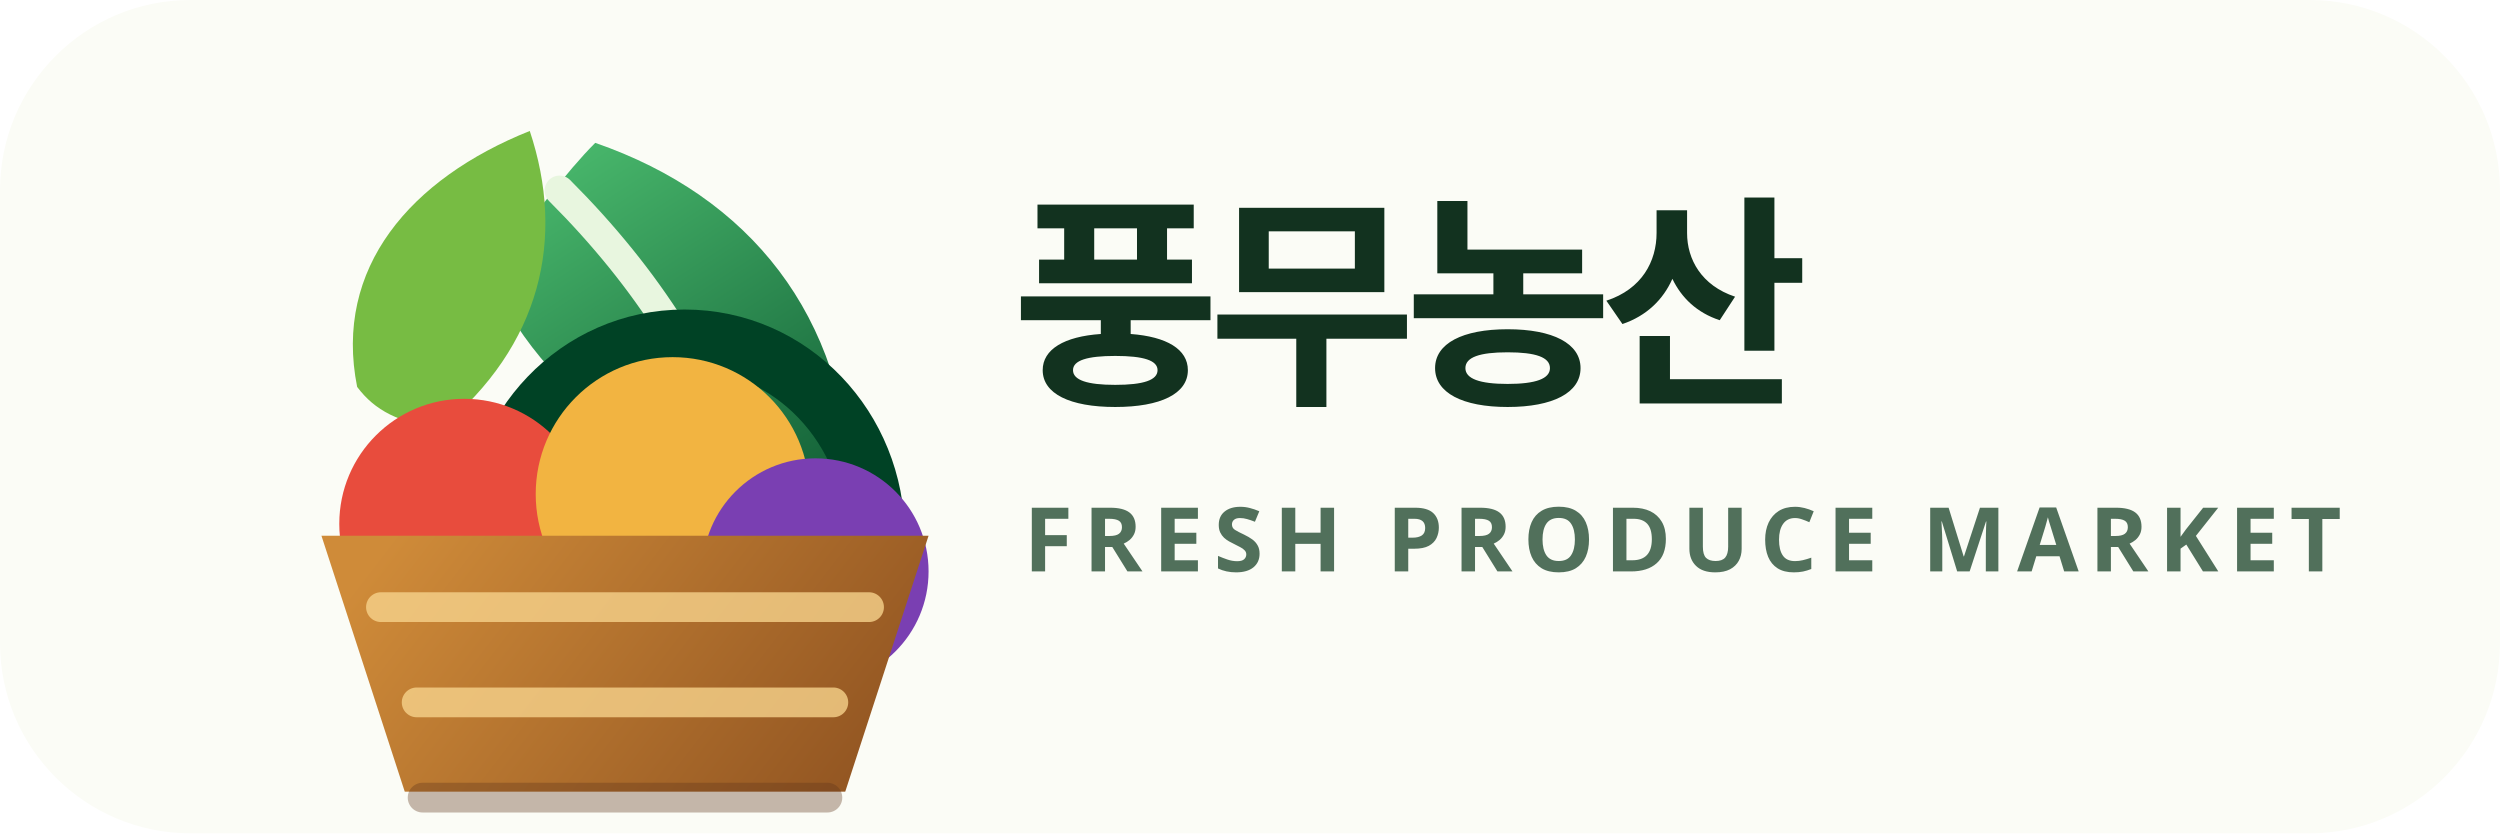
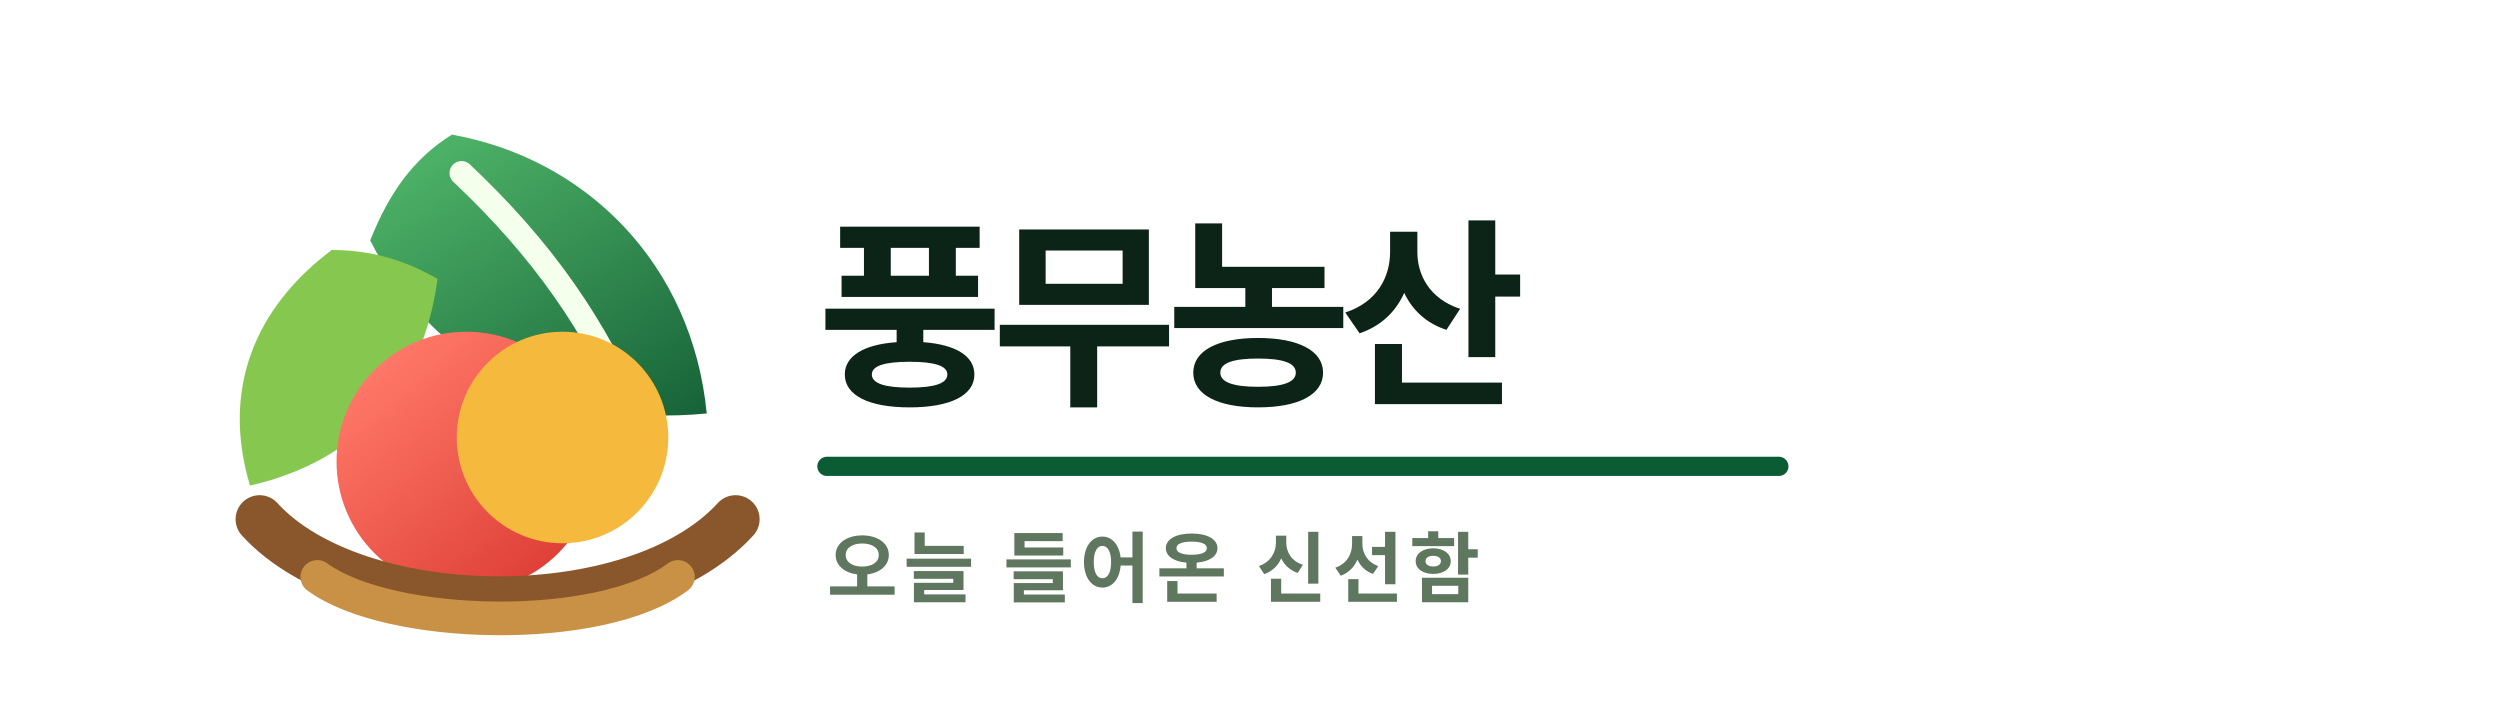
- <svg xmlns="http://www.w3.org/2000/svg" viewBox="0 0 420 140" role="img" aria-labelledby="title desc">
+ <svg xmlns="http://www.w3.org/2000/svg" viewBox="0 0 520 150" role="img" aria-labelledby="title desc">
  <defs>
-     <linearGradient id="leaf" x1="56" y1="18" x2="108" y2="98" gradientUnits="userSpaceOnUse">
-       <stop offset="0" stop-color="#47b56a" />
+     <linearGradient id="markGreen" x1="44" y1="18" x2="104" y2="116" gradientUnits="userSpaceOnUse">
+       <stop offset="0" stop-color="#52b96b" />
      <stop offset="1" stop-color="#004225" />
    </linearGradient>
-     <linearGradient id="basket" x1="40" y1="72" x2="118" y2="132" gradientUnits="userSpaceOnUse">
-       <stop offset="0" stop-color="#cf8b39" />
-       <stop offset="1" stop-color="#8b4f1f" />
+     <linearGradient id="fruitRed" x1="56" y1="56" x2="98" y2="106" gradientUnits="userSpaceOnUse">
+       <stop offset="0" stop-color="#ff7868" />
+       <stop offset="1" stop-color="#d9362f" />
    </linearGradient>
  </defs>
-   <rect width="420" height="140" rx="32" fill="#fbfcf6" />
-   <g transform="translate(26 18)">
-     <path d="M74 6c26 9 42 29 43 58-27 1-50-12-61-36C64 18 69 11 74 6Z" fill="url(#leaf)" />
-     <path d="M68 14c15 15 25 31 31 49" fill="none" stroke="#e8f6df" stroke-width="5" stroke-linecap="round" />
-     <path d="M34 47c-4-20 9-35 29-43 6 18 2 36-15 50-7-1-11-3-14-7Z" fill="#77bc43" />
-     <path d="M57 72c0-18 14-33 32-33s32 15 32 33" fill="none" stroke="#004225" stroke-width="10" stroke-linecap="round" />
-     <circle cx="52" cy="70" r="21" fill="#e84c3d" />
-     <circle cx="87" cy="65" r="23" fill="#f2b441" />
-     <circle cx="111" cy="78" r="19" fill="#7a3fb2" />
-     <path d="M28 72h102l-14 43H42L28 72Z" fill="url(#basket)" />
-     <path d="M38 84h82M44 100h70" stroke="#f6d28b" stroke-width="5" stroke-linecap="round" opacity=".8" />
-     <path d="M45 116h68" stroke="#5e3519" stroke-width="5" stroke-linecap="round" opacity=".35" />
+   <g transform="translate(24 18)">
+     <path d="M70 10c28 5 50 27 53 58-31 3-57-10-70-36 4-10 9-17 17-22Z" fill="url(#markGreen)" />
+     <path d="M72 18c17 16 28 32 36 51" fill="none" stroke="#f4ffec" stroke-width="5" stroke-linecap="round" />
+     <path d="M45 34c-16 12-23 29-17 49 22-5 36-20 39-43-7-4-14-6-22-6Z" fill="#86c84f" />
+     <circle cx="73" cy="78" r="27" fill="url(#fruitRed)" />
+     <circle cx="93" cy="73" r="22" fill="#f5b93e" />
+     <path d="M30 90c20 22 78 23 99 0" fill="none" stroke="#8a572c" stroke-width="10" stroke-linecap="round" />
+     <path d="M42 102c15 11 59 12 75 0" fill="none" stroke="#c99145" stroke-width="7" stroke-linecap="round" />
  </g>
-   <g fill="#12321f">
-     <text x="170" y="65" font-family="Pretendard, Apple SD Gothic Neo, Malgun Gothic, sans-serif" font-size="38" font-weight="900" letter-spacing="-2">풍무농산</text>
-     <text x="172" y="96" font-family="Pretendard, Apple SD Gothic Neo, Malgun Gothic, sans-serif" font-size="15" font-weight="700" letter-spacing="1.8" fill="#51705b">FRESH PRODUCE MARKET</text>
+   <g transform="translate(170 36)">
+     <text x="0" y="45" font-family="Apple SD Gothic Neo, Malgun Gothic, Pretendard, sans-serif" font-size="42" font-weight="900" letter-spacing="-2.4" fill="#0b2417">풍무농산</text>
+     <path d="M2 61h198" stroke="#0b5c35" stroke-width="4" stroke-linecap="round" />
+     <text x="2" y="88" font-family="Apple SD Gothic Neo, Malgun Gothic, Pretendard, sans-serif" font-size="16" font-weight="800" letter-spacing="1.2" fill="#5f765f">오늘 들어온 신선함</text>
  </g>
</svg>
